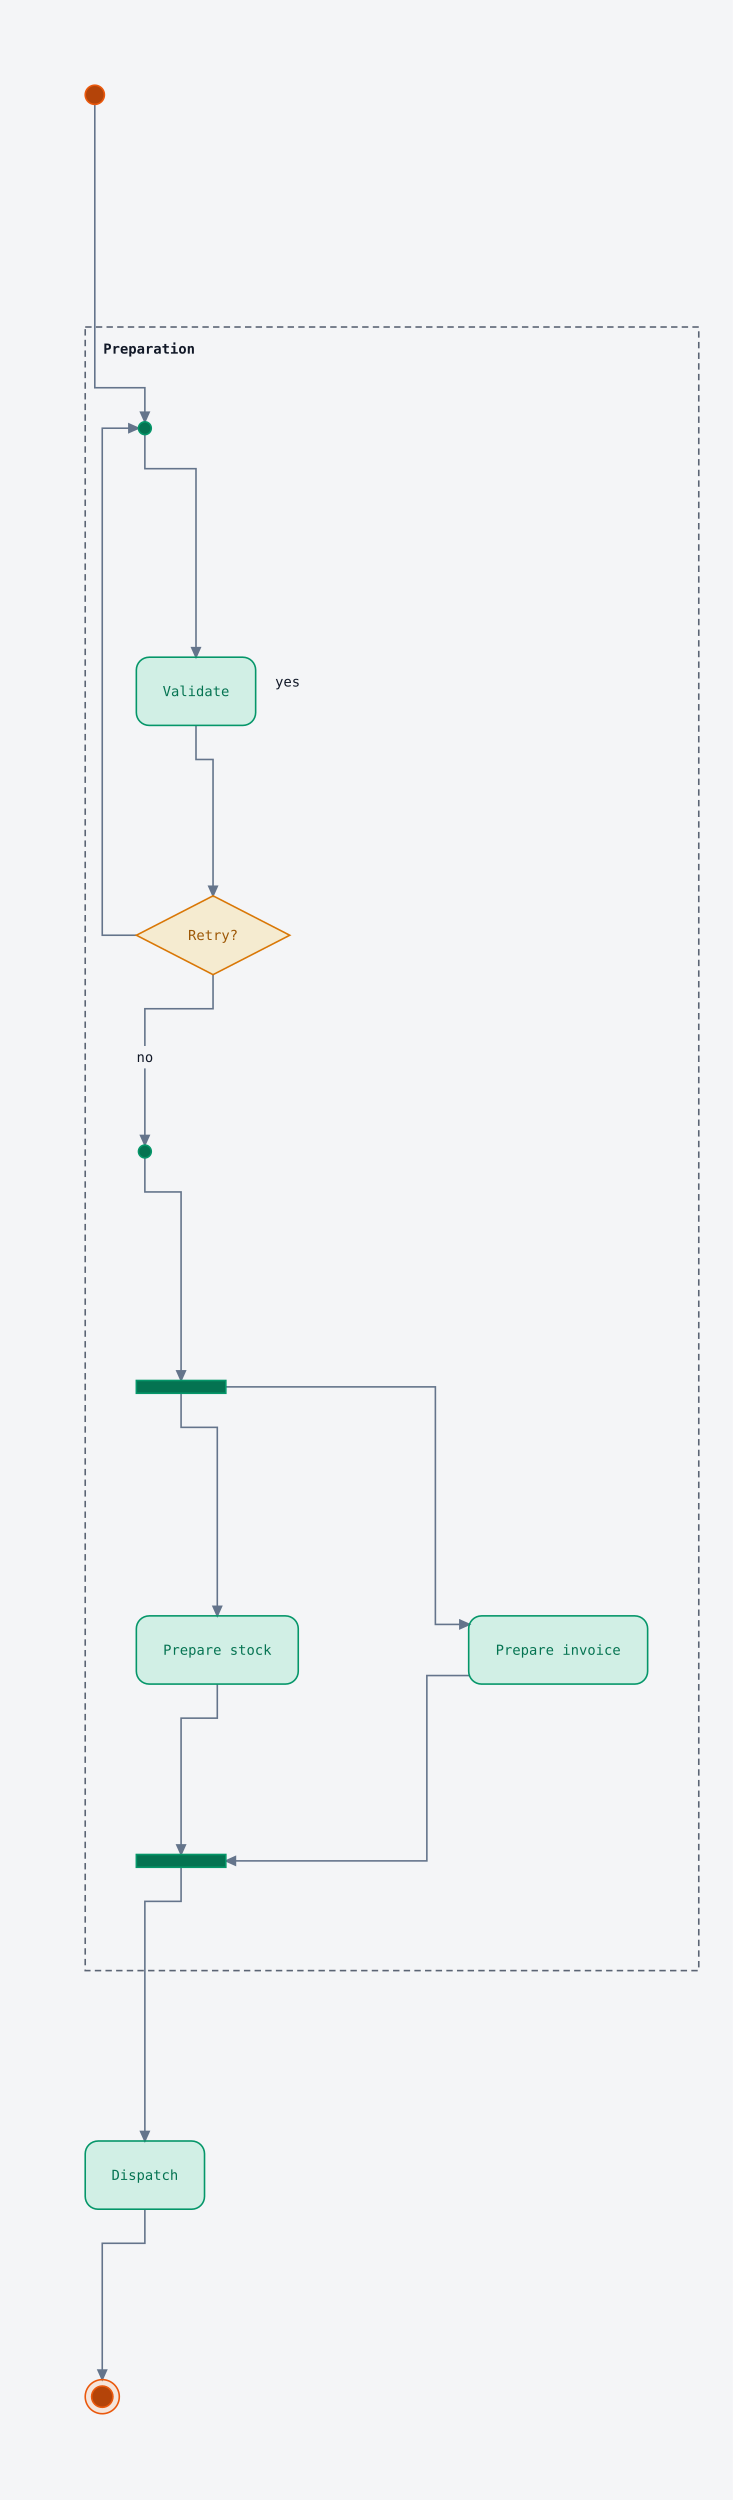
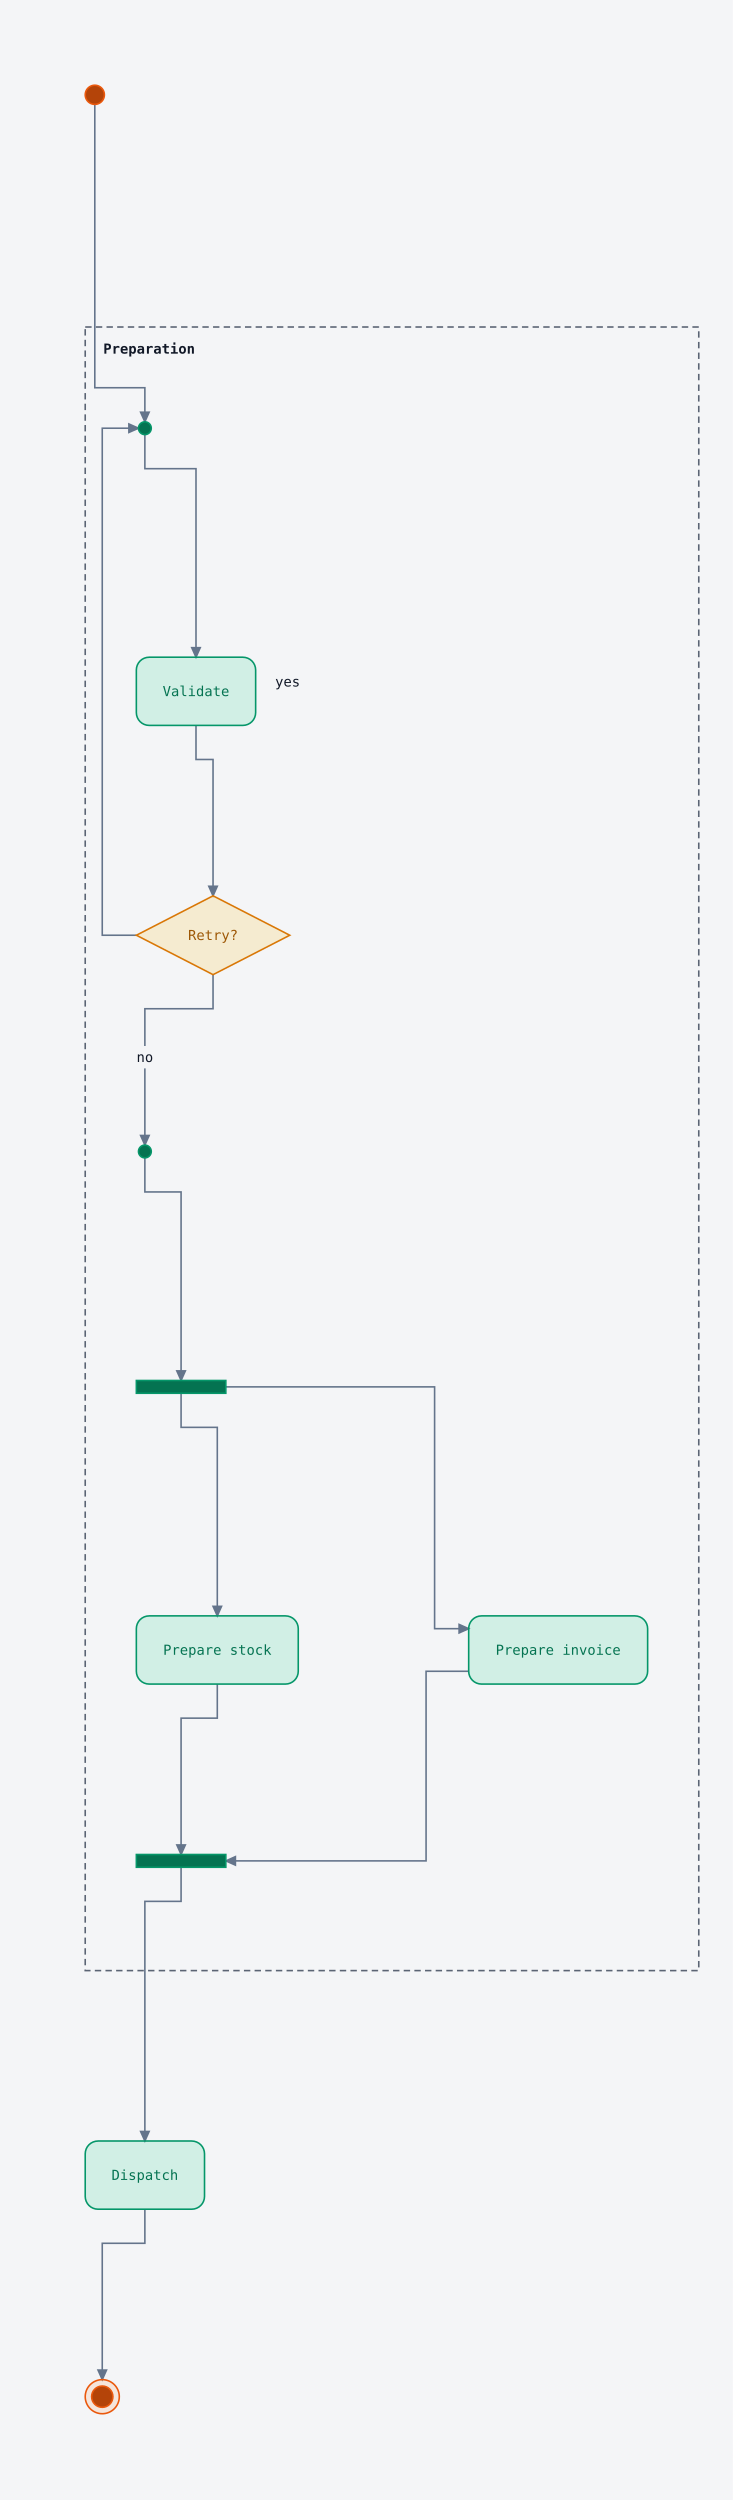
<svg xmlns="http://www.w3.org/2000/svg" viewBox="0 0 688 2347" width="688" height="2347" role="img" data-diagram="flowchart" data-connector-options="{&#10;  style: None,&#10;  crossing: Bridge,&#10;  minimum_approach: 24,&#10;  corner_radius: 8,&#10;  bridge_radius: 5,&#10;  style_supplied_bpmn: false,&#10;  limits: {&#10;    candidates: 2000000,&#10;    subdivisions: 200000,&#10;    segments: 100000,&#10;    crossings: 10000,&#10;    output_units: 16777216,&#10;  },&#10;}" id="sl-u-66-6c-6f-77-63-68-61-72-74-2d-6d-6f-64-65-72-6e-2d-70-61-72-61-6c-6c-65-6c-2d-6c-69-67-68-74-diagram">
  <defs>
    <marker id="sl-u-66-6c-6f-77-63-68-61-72-74-2d-6d-6f-64-65-72-6e-2d-70-61-72-61-6c-6c-65-6c-2d-6c-69-67-68-74-sl-arrow" viewBox="-10 -6 16 12" refX="0" refY="0" markerWidth="16" markerHeight="12" markerUnits="userSpaceOnUse" orient="auto-start-reverse">
      <path d="M-9 -4 L0 0 L-9 4 Z" fill="#64748b" stroke="#64748b" stroke-width="1.5" />
    </marker>
    <marker id="sl-u-66-6c-6f-77-63-68-61-72-74-2d-6d-6f-64-65-72-6e-2d-70-61-72-61-6c-6c-65-6c-2d-6c-69-67-68-74-sl-circle" viewBox="-10 -6 16 12" refX="0" refY="0" markerWidth="16" markerHeight="12" markerUnits="userSpaceOnUse" orient="auto-start-reverse">
      <path d="M-4 0 A4 4 0 1 0 4 0 A4 4 0 1 0 -4 0 Z" fill="#64748b" stroke="#64748b" stroke-width="1.5" />
    </marker>
    <marker id="sl-u-66-6c-6f-77-63-68-61-72-74-2d-6d-6f-64-65-72-6e-2d-70-61-72-61-6c-6c-65-6c-2d-6c-69-67-68-74-sl-cross" viewBox="-10 -6 16 12" refX="0" refY="0" markerWidth="16" markerHeight="12" markerUnits="userSpaceOnUse" orient="auto-start-reverse">
      <path d="M-4 -4 L4 4 M-4 4 L4 -4" fill="none" stroke="#64748b" stroke-width="1.5" />
    </marker>
  </defs>
  <rect class="bg" x="0" y="0" width="688" height="2347" fill="#f4f5f7" />
  <g class="flowchart-backgrounds">
    <g class="flowchart-group" data-flowchart-id="__activity_group1" data-shape="rect" data-expanded="true">
      <rect class="flowchart-bounds" x="80" y="307" width="576" height="1543" fill="none" stroke="none" pointer-events="none" aria-hidden="true" />
      <path class="flowchart-outline" d="M80 307 L656 307 L656 1850 L80 1850 Z" fill="#f4f5f7" stroke="#5b6474" stroke-width="1.5" stroke-dasharray="6 4" />
      <text class="flowchart-label" data-label-owner="__activity_group1" x="140" y="332" text-anchor="middle" font-family="'JetBrains Mono', ui-monospace, SFMono-Regular, Menlo, Consolas, 'DejaVu Sans Mono', 'Liberation Mono', monospace" font-size="13" font-weight="700" fill="#111827">
        <tspan x="140" y="332">Preparation</tspan>
      </text>
    </g>
  </g>
  <g class="flowchart-connections">
    <g class="flowchart-connection" data-flowchart-id="__activity_edge3" data-source="__activity_node0" data-target="__activity_node2" data-display-source="__activity_node0" data-display-target="__activity_node2">
      <path class="flowchart-connector" d="M89 98 L89 364 L136 364 L136 396" fill="none" stroke="#64748b" stroke-width="1.5" marker-end="url(#sl-u-66-6c-6f-77-63-68-61-72-74-2d-6d-6f-64-65-72-6e-2d-70-61-72-61-6c-6c-65-6c-2d-6c-69-67-68-74-sl-arrow)" data-connector-id="__activity_edge3" data-connector-source="__activity_node0" data-connector-target="__activity_node2" data-connector-route="M89 98 L89 364 L136 364 L136 396" data-connector-key="0" />
    </g>
    <g class="flowchart-connection" data-flowchart-id="__activity_edge7" data-source="__activity_node2" data-target="__activity_node6" data-display-source="__activity_node2" data-display-target="__activity_node6">
      <path class="flowchart-connector" d="M136 408 L136 440 L184 440 L184 617" fill="none" stroke="#64748b" stroke-width="1.5" marker-end="url(#sl-u-66-6c-6f-77-63-68-61-72-74-2d-6d-6f-64-65-72-6e-2d-70-61-72-61-6c-6c-65-6c-2d-6c-69-67-68-74-sl-arrow)" data-connector-id="__activity_edge7" data-connector-source="__activity_node2" data-connector-target="__activity_node6" data-connector-route="M136 408 L136 440 L184 440 L184 617" data-connector-key="1" />
    </g>
    <g class="flowchart-connection" data-flowchart-id="__activity_edge9" data-source="__activity_node6" data-target="__activity_node8" data-display-source="__activity_node6" data-display-target="__activity_node8">
      <path class="flowchart-connector" d="M184 681 L184 713 L200 713 L200 841" fill="none" stroke="#64748b" stroke-width="1.5" marker-end="url(#sl-u-66-6c-6f-77-63-68-61-72-74-2d-6d-6f-64-65-72-6e-2d-70-61-72-61-6c-6c-65-6c-2d-6c-69-67-68-74-sl-arrow)" data-connector-id="__activity_edge9" data-connector-source="__activity_node6" data-connector-target="__activity_node8" data-connector-route="M184 681 L184 713 L200 713 L200 841" data-connector-key="2" />
    </g>
    <g class="flowchart-connection" data-flowchart-id="__activity_edge10" data-source="__activity_node8" data-target="__activity_node2" data-display-source="__activity_node8" data-display-target="__activity_node2">
      <path class="flowchart-connector" d="M128 878 L96 878 L96 402 L130 402" fill="none" stroke="#64748b" stroke-width="1.5" marker-end="url(#sl-u-66-6c-6f-77-63-68-61-72-74-2d-6d-6f-64-65-72-6e-2d-70-61-72-61-6c-6c-65-6c-2d-6c-69-67-68-74-sl-arrow)" data-connector-id="__activity_edge10" data-connector-source="__activity_node8" data-connector-target="__activity_node2" data-connector-route="M128 878 L96 878 L96 402 L130 402" data-connector-key="3" />
      <rect x="254" y="629.5" width="32" height="21" rx="3" fill="#f4f5f7" />
      <text class="flowchart-label" data-label-owner="__activity_edge10" x="270" y="644.5" text-anchor="middle" font-family="'JetBrains Mono', ui-monospace, SFMono-Regular, Menlo, Consolas, 'DejaVu Sans Mono', 'Liberation Mono', monospace" font-size="13" font-weight="400" fill="#111827">
        <tspan x="270" y="644.5">yes</tspan>
      </text>
    </g>
    <g class="flowchart-connection" data-flowchart-id="__activity_edge11" data-source="__activity_node8" data-target="__activity_node4" data-display-source="__activity_node8" data-display-target="__activity_node4">
      <path class="flowchart-connector" d="M200 915 L200 947 L136 947 L136 1075" fill="none" stroke="#64748b" stroke-width="1.5" marker-end="url(#sl-u-66-6c-6f-77-63-68-61-72-74-2d-6d-6f-64-65-72-6e-2d-70-61-72-61-6c-6c-65-6c-2d-6c-69-67-68-74-sl-arrow)" data-connector-id="__activity_edge11" data-connector-source="__activity_node8" data-connector-target="__activity_node4" data-connector-route="M200 915 L200 947 L136 947 L136 1075" data-connector-key="4" />
      <rect x="124" y="982" width="24" height="21" rx="3" fill="#f4f5f7" />
      <text class="flowchart-label" data-label-owner="__activity_edge11" x="136" y="997" text-anchor="middle" font-family="'JetBrains Mono', ui-monospace, SFMono-Regular, Menlo, Consolas, 'DejaVu Sans Mono', 'Liberation Mono', monospace" font-size="13" font-weight="400" fill="#111827">
        <tspan x="136" y="997">no</tspan>
      </text>
    </g>
    <g class="flowchart-connection" data-flowchart-id="__activity_edge14" data-source="__activity_node4" data-target="__activity_node13" data-display-source="__activity_node4" data-display-target="__activity_node13">
      <path class="flowchart-connector" d="M136 1087 L136 1119 L170 1119 L170 1296" fill="none" stroke="#64748b" stroke-width="1.5" marker-end="url(#sl-u-66-6c-6f-77-63-68-61-72-74-2d-6d-6f-64-65-72-6e-2d-70-61-72-61-6c-6c-65-6c-2d-6c-69-67-68-74-sl-arrow)" data-connector-id="__activity_edge14" data-connector-source="__activity_node4" data-connector-target="__activity_node13" data-connector-route="M136 1087 L136 1119 L170 1119 L170 1296" data-connector-key="5" />
    </g>
    <g class="flowchart-connection" data-flowchart-id="__activity_edge18" data-source="__activity_node13" data-target="__activity_node17" data-display-source="__activity_node13" data-display-target="__activity_node17">
      <path class="flowchart-connector" d="M170 1308 L170 1340 L204 1340 L204 1517" fill="none" stroke="#64748b" stroke-width="1.5" marker-end="url(#sl-u-66-6c-6f-77-63-68-61-72-74-2d-6d-6f-64-65-72-6e-2d-70-61-72-61-6c-6c-65-6c-2d-6c-69-67-68-74-sl-arrow)" data-connector-id="__activity_edge18" data-connector-source="__activity_node13" data-connector-target="__activity_node17" data-connector-route="M170 1308 L170 1340 L204 1340 L204 1517" data-connector-key="6" />
    </g>
    <g class="flowchart-connection" data-flowchart-id="__activity_edge21" data-source="__activity_node13" data-target="__activity_node20" data-display-source="__activity_node13" data-display-target="__activity_node20">
-       <path class="flowchart-connector" d="M212 1302 L408.734 1302 L408.734 1525 L440.734 1525" fill="none" stroke="#64748b" stroke-width="1.5" marker-end="url(#sl-u-66-6c-6f-77-63-68-61-72-74-2d-6d-6f-64-65-72-6e-2d-70-61-72-61-6c-6c-65-6c-2d-6c-69-67-68-74-sl-arrow)" data-connector-id="__activity_edge21" data-connector-source="__activity_node13" data-connector-target="__activity_node20" data-connector-route="M212 1302 L408.734 1302 L408.734 1525 L440.734 1525" data-connector-key="7" />
+       <path class="flowchart-connector" d="M212 1302 L408 1302 L408 1529 L440 1529" fill="none" stroke="#64748b" stroke-width="1.5" marker-end="url(#sl-u-66-6c-6f-77-63-68-61-72-74-2d-6d-6f-64-65-72-6e-2d-70-61-72-61-6c-6c-65-6c-2d-6c-69-67-68-74-sl-arrow)" data-connector-id="__activity_edge21" data-connector-source="__activity_node13" data-connector-target="__activity_node20" data-connector-route="M212 1302 L408 1302 L408 1529 L440 1529" data-connector-key="7" />
    </g>
    <g class="flowchart-connection" data-flowchart-id="__activity_edge23" data-source="__activity_node17" data-target="__activity_node15" data-display-source="__activity_node17" data-display-target="__activity_node15">
      <path class="flowchart-connector" d="M204 1581 L204 1613 L170 1613 L170 1741" fill="none" stroke="#64748b" stroke-width="1.5" marker-end="url(#sl-u-66-6c-6f-77-63-68-61-72-74-2d-6d-6f-64-65-72-6e-2d-70-61-72-61-6c-6c-65-6c-2d-6c-69-67-68-74-sl-arrow)" data-connector-id="__activity_edge23" data-connector-source="__activity_node17" data-connector-target="__activity_node15" data-connector-route="M204 1581 L204 1613 L170 1613 L170 1741" data-connector-key="8" />
    </g>
    <g class="flowchart-connection" data-flowchart-id="__activity_edge24" data-source="__activity_node20" data-target="__activity_node15" data-display-source="__activity_node20" data-display-target="__activity_node15">
-       <path class="flowchart-connector" d="M440.734 1573 L400.734 1573 L400.734 1747 L212 1747" fill="none" stroke="#64748b" stroke-width="1.5" marker-end="url(#sl-u-66-6c-6f-77-63-68-61-72-74-2d-6d-6f-64-65-72-6e-2d-70-61-72-61-6c-6c-65-6c-2d-6c-69-67-68-74-sl-arrow)" data-connector-id="__activity_edge24" data-connector-source="__activity_node20" data-connector-target="__activity_node15" data-connector-route="M440.734 1573 L400.734 1573 L400.734 1747 L212 1747" data-connector-key="9" />
+       <path class="flowchart-connector" d="M440 1569 L400 1569 L400 1747 L212 1747" fill="none" stroke="#64748b" stroke-width="1.5" marker-end="url(#sl-u-66-6c-6f-77-63-68-61-72-74-2d-6d-6f-64-65-72-6e-2d-70-61-72-61-6c-6c-65-6c-2d-6c-69-67-68-74-sl-arrow)" data-connector-id="__activity_edge24" data-connector-source="__activity_node20" data-connector-target="__activity_node15" data-connector-route="M440 1569 L400 1569 L400 1747 L212 1747" data-connector-key="9" />
    </g>
    <g class="flowchart-connection" data-flowchart-id="__activity_edge26" data-source="__activity_node15" data-target="__activity_node25" data-display-source="__activity_node15" data-display-target="__activity_node25">
      <path class="flowchart-connector" d="M170 1753 L170 1785 L136 1785 L136 2010" fill="none" stroke="#64748b" stroke-width="1.5" marker-end="url(#sl-u-66-6c-6f-77-63-68-61-72-74-2d-6d-6f-64-65-72-6e-2d-70-61-72-61-6c-6c-65-6c-2d-6c-69-67-68-74-sl-arrow)" data-connector-id="__activity_edge26" data-connector-source="__activity_node15" data-connector-target="__activity_node25" data-connector-route="M170 1753 L170 1785 L136 1785 L136 2010" data-connector-key="10" />
    </g>
    <g class="flowchart-connection" data-flowchart-id="__activity_edge28" data-source="__activity_node25" data-target="__activity_node27" data-display-source="__activity_node25" data-display-target="__activity_node27">
      <path class="flowchart-connector" d="M136 2074 L136 2106 L96 2106 L96 2234" fill="none" stroke="#64748b" stroke-width="1.5" marker-end="url(#sl-u-66-6c-6f-77-63-68-61-72-74-2d-6d-6f-64-65-72-6e-2d-70-61-72-61-6c-6c-65-6c-2d-6c-69-67-68-74-sl-arrow)" data-connector-id="__activity_edge28" data-connector-source="__activity_node25" data-connector-target="__activity_node27" data-connector-route="M136 2074 L136 2106 L96 2106 L96 2234" data-connector-key="11" />
    </g>
  </g>
  <g class="flowchart-nodes">
    <g class="flowchart-node" data-flowchart-id="__activity_node0" data-shape="sm-circ" data-expanded="true">
      <rect class="flowchart-bounds" x="80" y="80" width="18" height="67" fill="none" stroke="none" pointer-events="none" aria-hidden="true" />
      <path class="flowchart-outline" d="M98 89 L97.957 89.882 L97.827 90.756 L97.612 91.613 L97.315 92.444 L96.937 93.243 L96.483 94 L95.957 94.71 L95.364 95.364 L94.71 95.957 L94 96.483 L93.243 96.937 L92.444 97.315 L91.613 97.612 L90.756 97.827 L89.882 97.957 L89 98 L88.118 97.957 L87.244 97.827 L86.387 97.612 L85.556 97.315 L84.757 96.937 L84 96.483 L83.29 95.957 L82.636 95.364 L82.043 94.71 L81.517 94 L81.063 93.243 L80.685 92.444 L80.388 91.613 L80.173 90.756 L80.043 89.882 L80 89 L80.043 88.118 L80.173 87.244 L80.388 86.387 L80.685 85.556 L81.063 84.757 L81.517 84 L82.043 83.29 L82.636 82.636 L83.29 82.043 L84 81.517 L84.757 81.063 L85.556 80.685 L86.387 80.388 L87.244 80.173 L88.118 80.043 L89 80 L89.882 80.043 L90.756 80.173 L91.613 80.388 L92.444 80.685 L93.243 81.063 L94 81.517 L94.71 82.043 L95.364 82.636 L95.957 83.29 L96.483 84 L96.937 84.757 L97.315 85.556 L97.612 86.387 L97.827 87.244 L97.957 88.118 L98 89 Z" fill="#b44409" stroke="#ea580c" stroke-width="1.5" />
    </g>
    <g class="flowchart-node" data-flowchart-id="__activity_node2" data-shape="anchor" data-expanded="true" data-parent="__activity_group1">
      <rect class="flowchart-bounds" x="128" y="396" width="16" height="61" fill="none" stroke="none" pointer-events="none" aria-hidden="true" />
      <path class="flowchart-outline" d="M142 402 L141.971 402.588 L141.885 403.171 L141.742 403.742 L141.543 404.296 L141.292 404.828 L140.989 405.333 L140.638 405.806 L140.243 406.243 L139.806 406.638 L139.333 406.989 L138.828 407.292 L138.296 407.543 L137.742 407.742 L137.171 407.885 L136.588 407.971 L136 408 L135.412 407.971 L134.829 407.885 L134.258 407.742 L133.704 407.543 L133.172 407.292 L132.667 406.989 L132.194 406.638 L131.757 406.243 L131.362 405.806 L131.011 405.333 L130.708 404.828 L130.457 404.296 L130.258 403.742 L130.115 403.171 L130.029 402.588 L130 402 L130.029 401.412 L130.115 400.829 L130.258 400.258 L130.457 399.704 L130.708 399.172 L131.011 398.667 L131.362 398.194 L131.757 397.757 L132.194 397.362 L132.667 397.011 L133.172 396.708 L133.704 396.457 L134.258 396.258 L134.829 396.115 L135.412 396.029 L136 396 L136.588 396.029 L137.171 396.115 L137.742 396.258 L138.296 396.457 L138.828 396.708 L139.333 397.011 L139.806 397.362 L140.243 397.757 L140.638 398.194 L140.989 398.667 L141.292 399.172 L141.543 399.704 L141.742 400.258 L141.885 400.829 L141.971 401.412 L142 402 Z" fill="#047351" stroke="#059669" stroke-width="1.5" />
    </g>
    <g class="flowchart-node" data-flowchart-id="__activity_node4" data-shape="anchor" data-expanded="true" data-parent="__activity_group1">
      <rect class="flowchart-bounds" x="128" y="1075" width="16" height="61" fill="none" stroke="none" pointer-events="none" aria-hidden="true" />
      <path class="flowchart-outline" d="M142 1081 L141.971 1081.588 L141.885 1082.171 L141.742 1082.742 L141.543 1083.296 L141.292 1083.828 L140.989 1084.333 L140.638 1084.806 L140.243 1085.243 L139.806 1085.638 L139.333 1085.989 L138.828 1086.292 L138.296 1086.543 L137.742 1086.742 L137.171 1086.885 L136.588 1086.971 L136 1087 L135.412 1086.971 L134.829 1086.885 L134.258 1086.742 L133.704 1086.543 L133.172 1086.292 L132.667 1085.989 L132.194 1085.638 L131.757 1085.243 L131.362 1084.806 L131.011 1084.333 L130.708 1083.828 L130.457 1083.296 L130.258 1082.742 L130.115 1082.171 L130.029 1081.588 L130 1081 L130.029 1080.412 L130.115 1079.829 L130.258 1079.258 L130.457 1078.704 L130.708 1078.172 L131.011 1077.667 L131.362 1077.194 L131.757 1076.757 L132.194 1076.362 L132.667 1076.011 L133.172 1075.708 L133.704 1075.457 L134.258 1075.258 L134.829 1075.115 L135.412 1075.029 L136 1075 L136.588 1075.029 L137.171 1075.115 L137.742 1075.258 L138.296 1075.457 L138.828 1075.708 L139.333 1076.011 L139.806 1076.362 L140.243 1076.757 L140.638 1077.194 L140.989 1077.667 L141.292 1078.172 L141.543 1078.704 L141.742 1079.258 L141.885 1079.829 L141.971 1080.412 L142 1081 Z" fill="#047351" stroke="#059669" stroke-width="1.5" />
    </g>
    <g class="flowchart-node" data-flowchart-id="__activity_node6" data-shape="rounded" data-expanded="true" data-parent="__activity_group1">
      <rect class="flowchart-bounds" x="128" y="617" width="112" height="64" fill="none" stroke="none" pointer-events="none" aria-hidden="true" />
      <path class="flowchart-outline" d="M228 617 L230.341 617.231 L232.592 617.913 L234.667 619.022 L236.485 620.515 L237.978 622.333 L239.087 624.408 L239.769 626.659 L240 629 L240 669 L239.769 671.341 L239.087 673.592 L237.978 675.667 L236.485 677.485 L234.667 678.978 L232.592 680.087 L230.341 680.769 L228 681 L140 681 L137.659 680.769 L135.408 680.087 L133.333 678.978 L131.515 677.485 L130.022 675.667 L128.913 673.592 L128.231 671.341 L128 669 L128 629 L128.231 626.659 L128.913 624.408 L130.022 622.333 L131.515 620.515 L133.333 619.022 L135.408 617.913 L137.659 617.231 L140 617 Z" fill="rgba(52, 211, 153, 0.18)" stroke="#059669" stroke-width="1.5" />
      <text class="flowchart-label" data-label-owner="__activity_node6" x="184" y="653.5" text-anchor="middle" font-family="'JetBrains Mono', ui-monospace, SFMono-Regular, Menlo, Consolas, 'DejaVu Sans Mono', 'Liberation Mono', monospace" font-size="13" font-weight="400" fill="#047351">
        <tspan x="184" y="653.5">Validate</tspan>
      </text>
    </g>
    <g class="flowchart-node" data-flowchart-id="__activity_node8" data-shape="diamond" data-expanded="true" data-parent="__activity_group1">
      <rect class="flowchart-bounds" x="128" y="841" width="144" height="74" fill="none" stroke="none" pointer-events="none" aria-hidden="true" />
      <path class="flowchart-outline" d="M200 841 L272 878 L200 915 L128 878 Z" fill="rgba(251, 191, 36, 0.18)" stroke="#d97706" stroke-width="1.5" />
      <text class="flowchart-label" data-label-owner="__activity_node8" x="200" y="882.5" text-anchor="middle" font-family="'JetBrains Mono', ui-monospace, SFMono-Regular, Menlo, Consolas, 'DejaVu Sans Mono', 'Liberation Mono', monospace" font-size="13" font-weight="400" fill="#9d5705">
        <tspan x="200" y="882.5">Retry?</tspan>
      </text>
    </g>
    <g class="flowchart-node" data-flowchart-id="__activity_node13" data-shape="fork" data-expanded="true" data-parent="__activity_group1">
      <rect class="flowchart-bounds" x="128" y="1296" width="84" height="61" fill="none" stroke="none" pointer-events="none" aria-hidden="true" />
      <path class="flowchart-outline" d="M128 1296 L212 1296 L212 1308 L128 1308 Z" fill="#047351" stroke="#059669" stroke-width="1.5" />
    </g>
    <g class="flowchart-node" data-flowchart-id="__activity_node15" data-shape="fork" data-expanded="true" data-parent="__activity_group1">
      <rect class="flowchart-bounds" x="128" y="1741" width="84" height="61" fill="none" stroke="none" pointer-events="none" aria-hidden="true" />
      <path class="flowchart-outline" d="M128 1741 L212 1741 L212 1753 L128 1753 Z" fill="#047351" stroke="#059669" stroke-width="1.5" />
    </g>
    <g class="flowchart-node" data-flowchart-id="__activity_node17" data-shape="rounded" data-expanded="true" data-parent="__activity_group1">
      <rect class="flowchart-bounds" x="128" y="1517" width="152" height="64" fill="none" stroke="none" pointer-events="none" aria-hidden="true" />
      <path class="flowchart-outline" d="M268 1517 L270.341 1517.231 L272.592 1517.913 L274.667 1519.022 L276.485 1520.515 L277.978 1522.333 L279.087 1524.408 L279.769 1526.659 L280 1529 L280 1569 L279.769 1571.341 L279.087 1573.592 L277.978 1575.667 L276.485 1577.485 L274.667 1578.978 L272.592 1580.087 L270.341 1580.769 L268 1581 L140 1581 L137.659 1580.769 L135.408 1580.087 L133.333 1578.978 L131.515 1577.485 L130.022 1575.667 L128.913 1573.592 L128.231 1571.341 L128 1569 L128 1529 L128.231 1526.659 L128.913 1524.408 L130.022 1522.333 L131.515 1520.515 L133.333 1519.022 L135.408 1517.913 L137.659 1517.231 L140 1517 Z" fill="rgba(52, 211, 153, 0.18)" stroke="#059669" stroke-width="1.5" />
      <text class="flowchart-label" data-label-owner="__activity_node17" x="204" y="1553.5" text-anchor="middle" font-family="'JetBrains Mono', ui-monospace, SFMono-Regular, Menlo, Consolas, 'DejaVu Sans Mono', 'Liberation Mono', monospace" font-size="13" font-weight="400" fill="#047351">
        <tspan x="204" y="1553.5">Prepare stock</tspan>
      </text>
    </g>
    <g class="flowchart-node" data-flowchart-id="__activity_node20" data-shape="rounded" data-expanded="true" data-parent="__activity_group1">
      <rect class="flowchart-bounds" x="440" y="1517" width="168" height="64" fill="none" stroke="none" pointer-events="none" aria-hidden="true" />
      <path class="flowchart-outline" d="M596 1517 L598.341 1517.231 L600.592 1517.913 L602.667 1519.022 L604.485 1520.515 L605.978 1522.333 L607.087 1524.408 L607.769 1526.659 L608 1529 L608 1569 L607.769 1571.341 L607.087 1573.592 L605.978 1575.667 L604.485 1577.485 L602.667 1578.978 L600.592 1580.087 L598.341 1580.769 L596 1581 L452 1581 L449.659 1580.769 L447.408 1580.087 L445.333 1578.978 L443.515 1577.485 L442.022 1575.667 L440.913 1573.592 L440.231 1571.341 L440 1569 L440 1529 L440.231 1526.659 L440.913 1524.408 L442.022 1522.333 L443.515 1520.515 L445.333 1519.022 L447.408 1517.913 L449.659 1517.231 L452 1517 Z" fill="rgba(52, 211, 153, 0.18)" stroke="#059669" stroke-width="1.5" />
      <text class="flowchart-label" data-label-owner="__activity_node20" x="524" y="1553.5" text-anchor="middle" font-family="'JetBrains Mono', ui-monospace, SFMono-Regular, Menlo, Consolas, 'DejaVu Sans Mono', 'Liberation Mono', monospace" font-size="13" font-weight="400" fill="#047351">
        <tspan x="524" y="1553.5">Prepare invoice</tspan>
      </text>
    </g>
    <g class="flowchart-node" data-flowchart-id="__activity_node25" data-shape="rounded" data-expanded="true">
      <rect class="flowchart-bounds" x="80" y="2010" width="112" height="64" fill="none" stroke="none" pointer-events="none" aria-hidden="true" />
      <path class="flowchart-outline" d="M180 2010 L182.341 2010.231 L184.592 2010.913 L186.667 2012.022 L188.485 2013.515 L189.978 2015.333 L191.087 2017.408 L191.769 2019.659 L192 2022 L192 2062 L191.769 2064.341 L191.087 2066.592 L189.978 2068.667 L188.485 2070.485 L186.667 2071.978 L184.592 2073.087 L182.341 2073.769 L180 2074 L92 2074 L89.659 2073.769 L87.408 2073.087 L85.333 2071.978 L83.515 2070.485 L82.022 2068.667 L80.913 2066.592 L80.231 2064.341 L80 2062 L80 2022 L80.231 2019.659 L80.913 2017.408 L82.022 2015.333 L83.515 2013.515 L85.333 2012.022 L87.408 2010.913 L89.659 2010.231 L92 2010 Z" fill="rgba(52, 211, 153, 0.18)" stroke="#059669" stroke-width="1.5" />
      <text class="flowchart-label" data-label-owner="__activity_node25" x="136" y="2046.5" text-anchor="middle" font-family="'JetBrains Mono', ui-monospace, SFMono-Regular, Menlo, Consolas, 'DejaVu Sans Mono', 'Liberation Mono', monospace" font-size="13" font-weight="400" fill="#047351">
        <tspan x="136" y="2046.5">Dispatch</tspan>
      </text>
    </g>
    <g class="flowchart-node" data-flowchart-id="__activity_node27" data-shape="fr-circ" data-expanded="true">
      <rect class="flowchart-bounds" x="80" y="2234" width="32" height="81" fill="none" stroke="none" pointer-events="none" aria-hidden="true" />
      <path class="flowchart-outline" d="M112 2250 L111.923 2251.568 L111.693 2253.121 L111.311 2254.645 L110.782 2256.123 L110.111 2257.542 L109.304 2258.889 L108.368 2260.15 L107.314 2261.314 L106.15 2262.368 L104.889 2263.304 L103.542 2264.111 L102.123 2264.782 L100.645 2265.311 L99.121 2265.693 L97.568 2265.923 L96 2266 L94.432 2265.923 L92.879 2265.693 L91.355 2265.311 L89.877 2264.782 L88.458 2264.111 L87.111 2263.304 L85.85 2262.368 L84.686 2261.314 L83.632 2260.15 L82.696 2258.889 L81.889 2257.542 L81.218 2256.123 L80.689 2254.645 L80.307 2253.121 L80.077 2251.568 L80 2250 L80.077 2248.432 L80.307 2246.879 L80.689 2245.355 L81.218 2243.877 L81.889 2242.458 L82.696 2241.111 L83.632 2239.85 L84.686 2238.686 L85.85 2237.632 L87.111 2236.696 L88.458 2235.889 L89.877 2235.218 L91.355 2234.689 L92.879 2234.307 L94.432 2234.077 L96 2234 L97.568 2234.077 L99.121 2234.307 L100.645 2234.689 L102.123 2235.218 L103.542 2235.889 L104.889 2236.696 L106.15 2237.632 L107.314 2238.686 L108.368 2239.85 L109.304 2241.111 L110.111 2242.458 L110.782 2243.877 L111.311 2245.355 L111.693 2246.879 L111.923 2248.432 L112 2250 Z" fill="rgba(251, 146, 60, 0.15)" stroke="#ea580c" stroke-width="1.5" />
      <ellipse cx="96" cy="2250" rx="10" ry="10" fill="#b44409" stroke="#ea580c" stroke-width="1.5" />
    </g>
  </g>
</svg>
